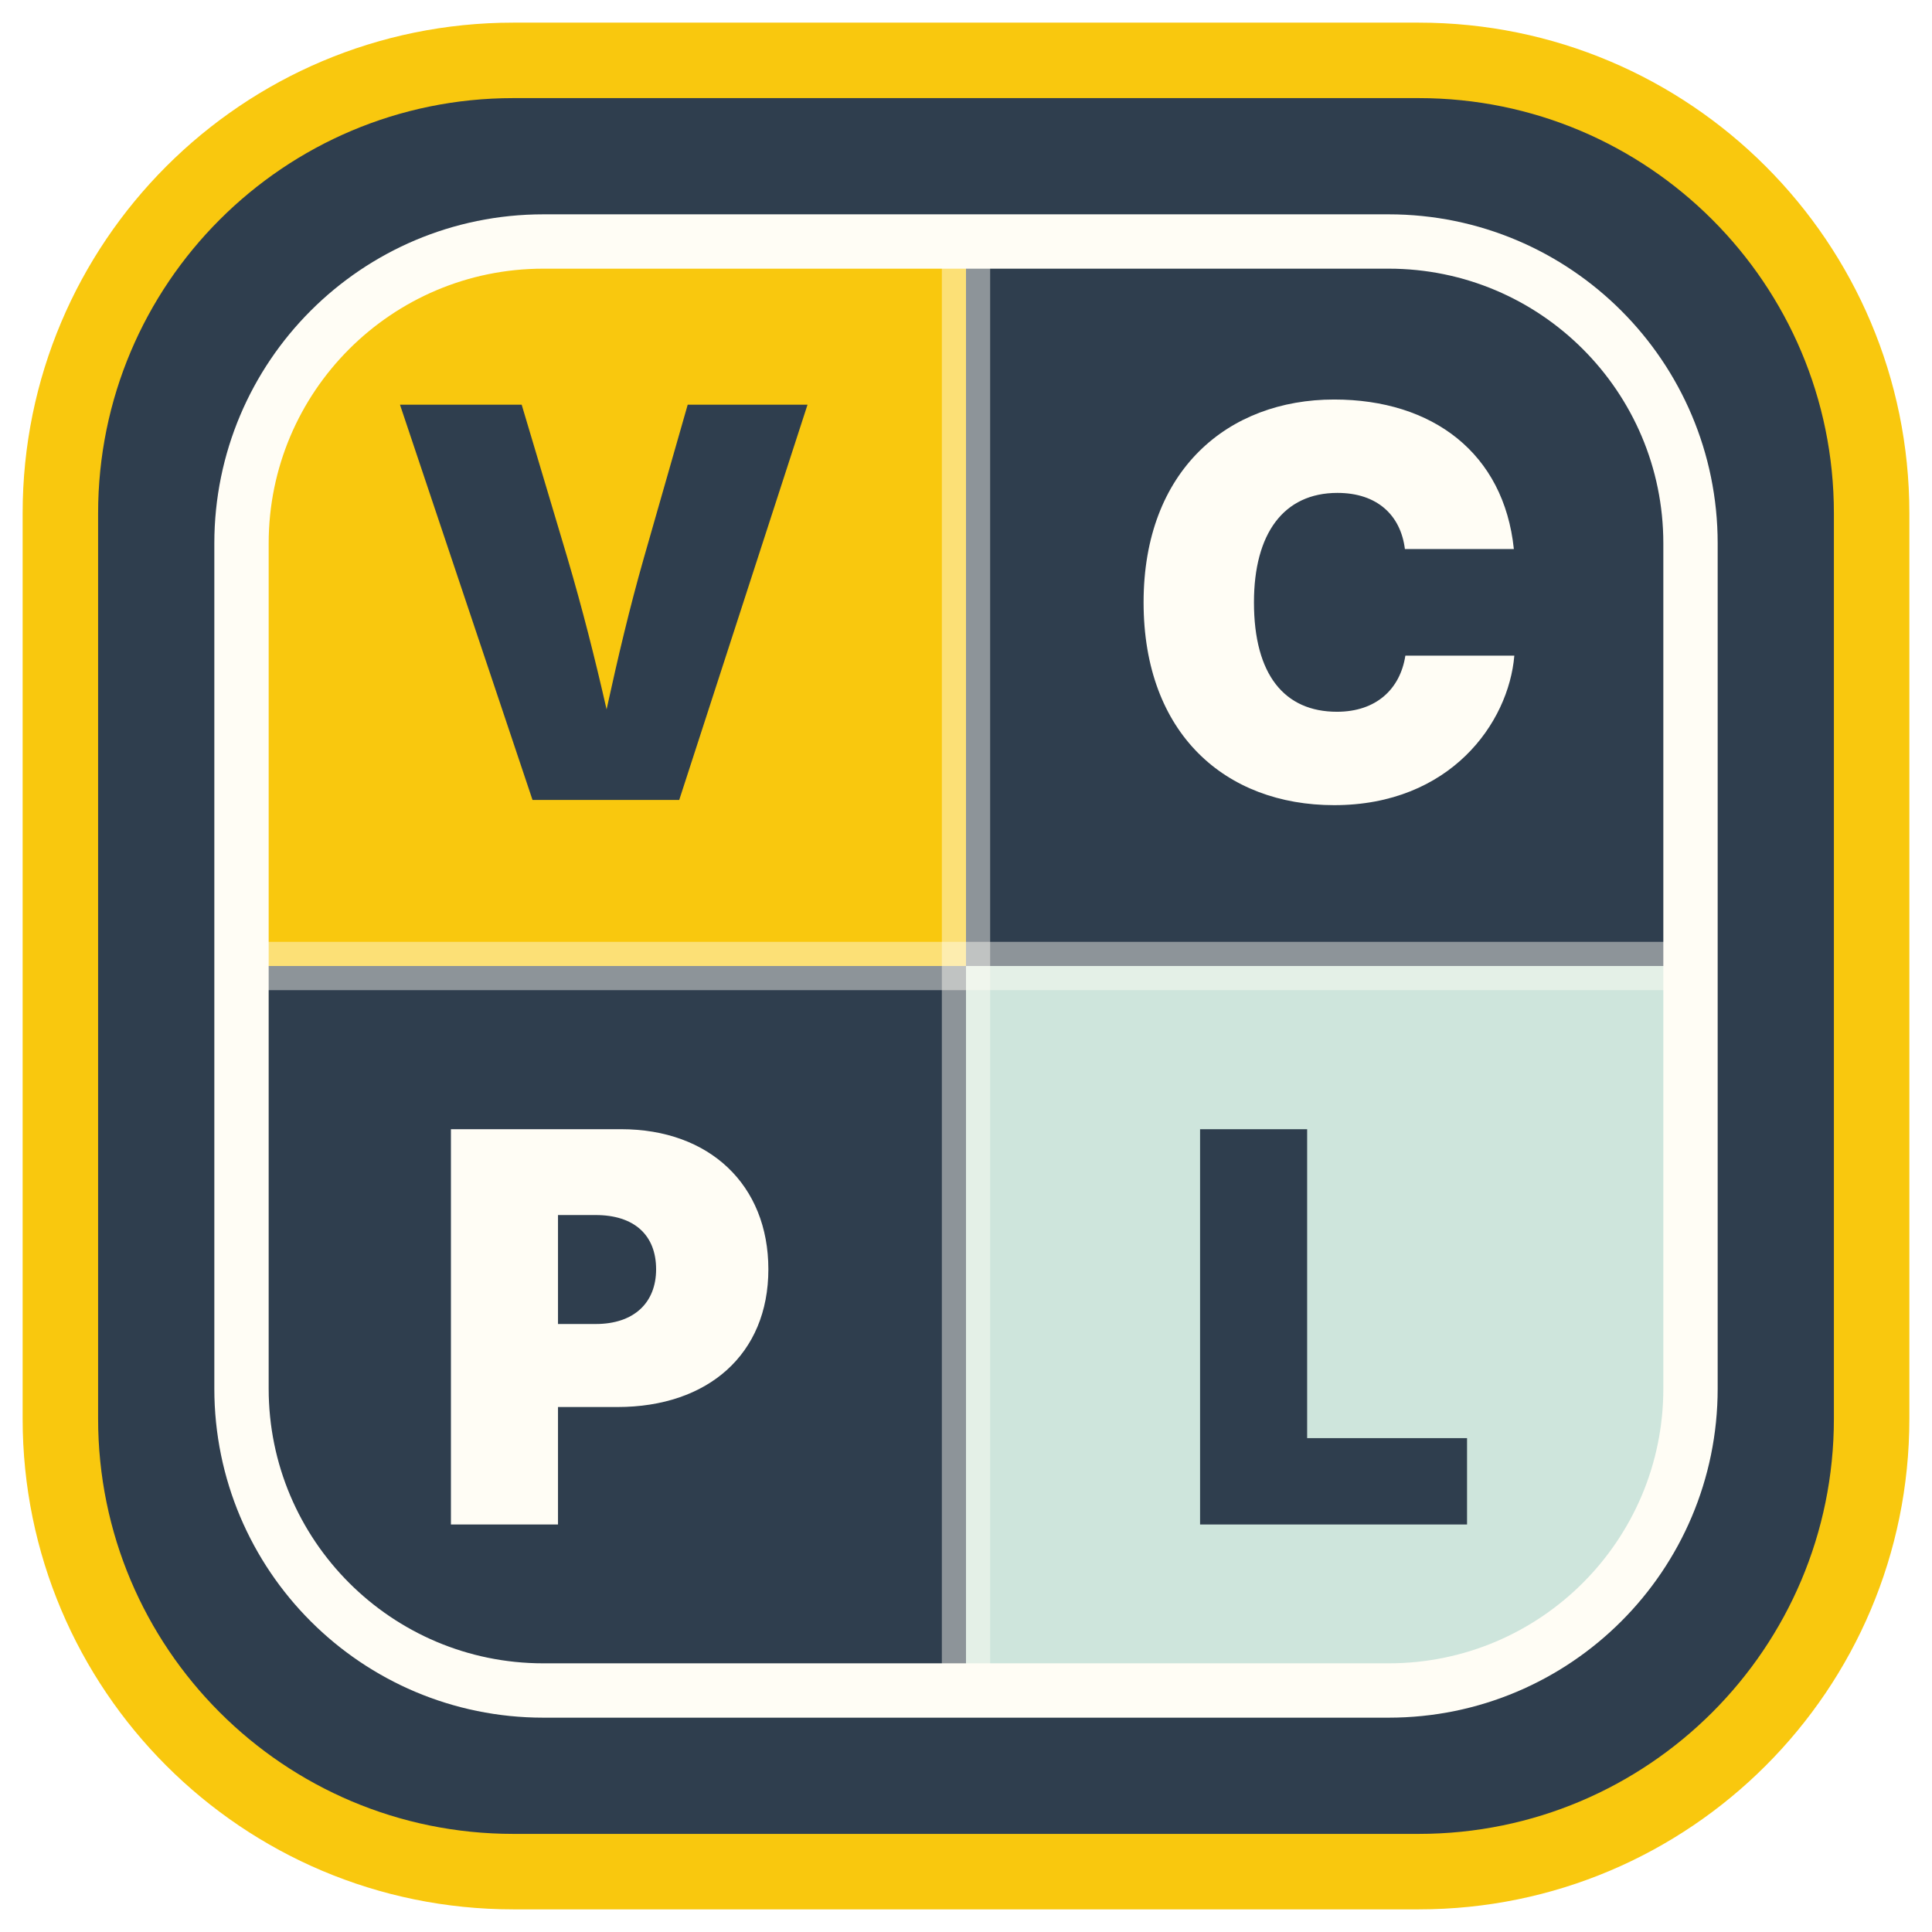
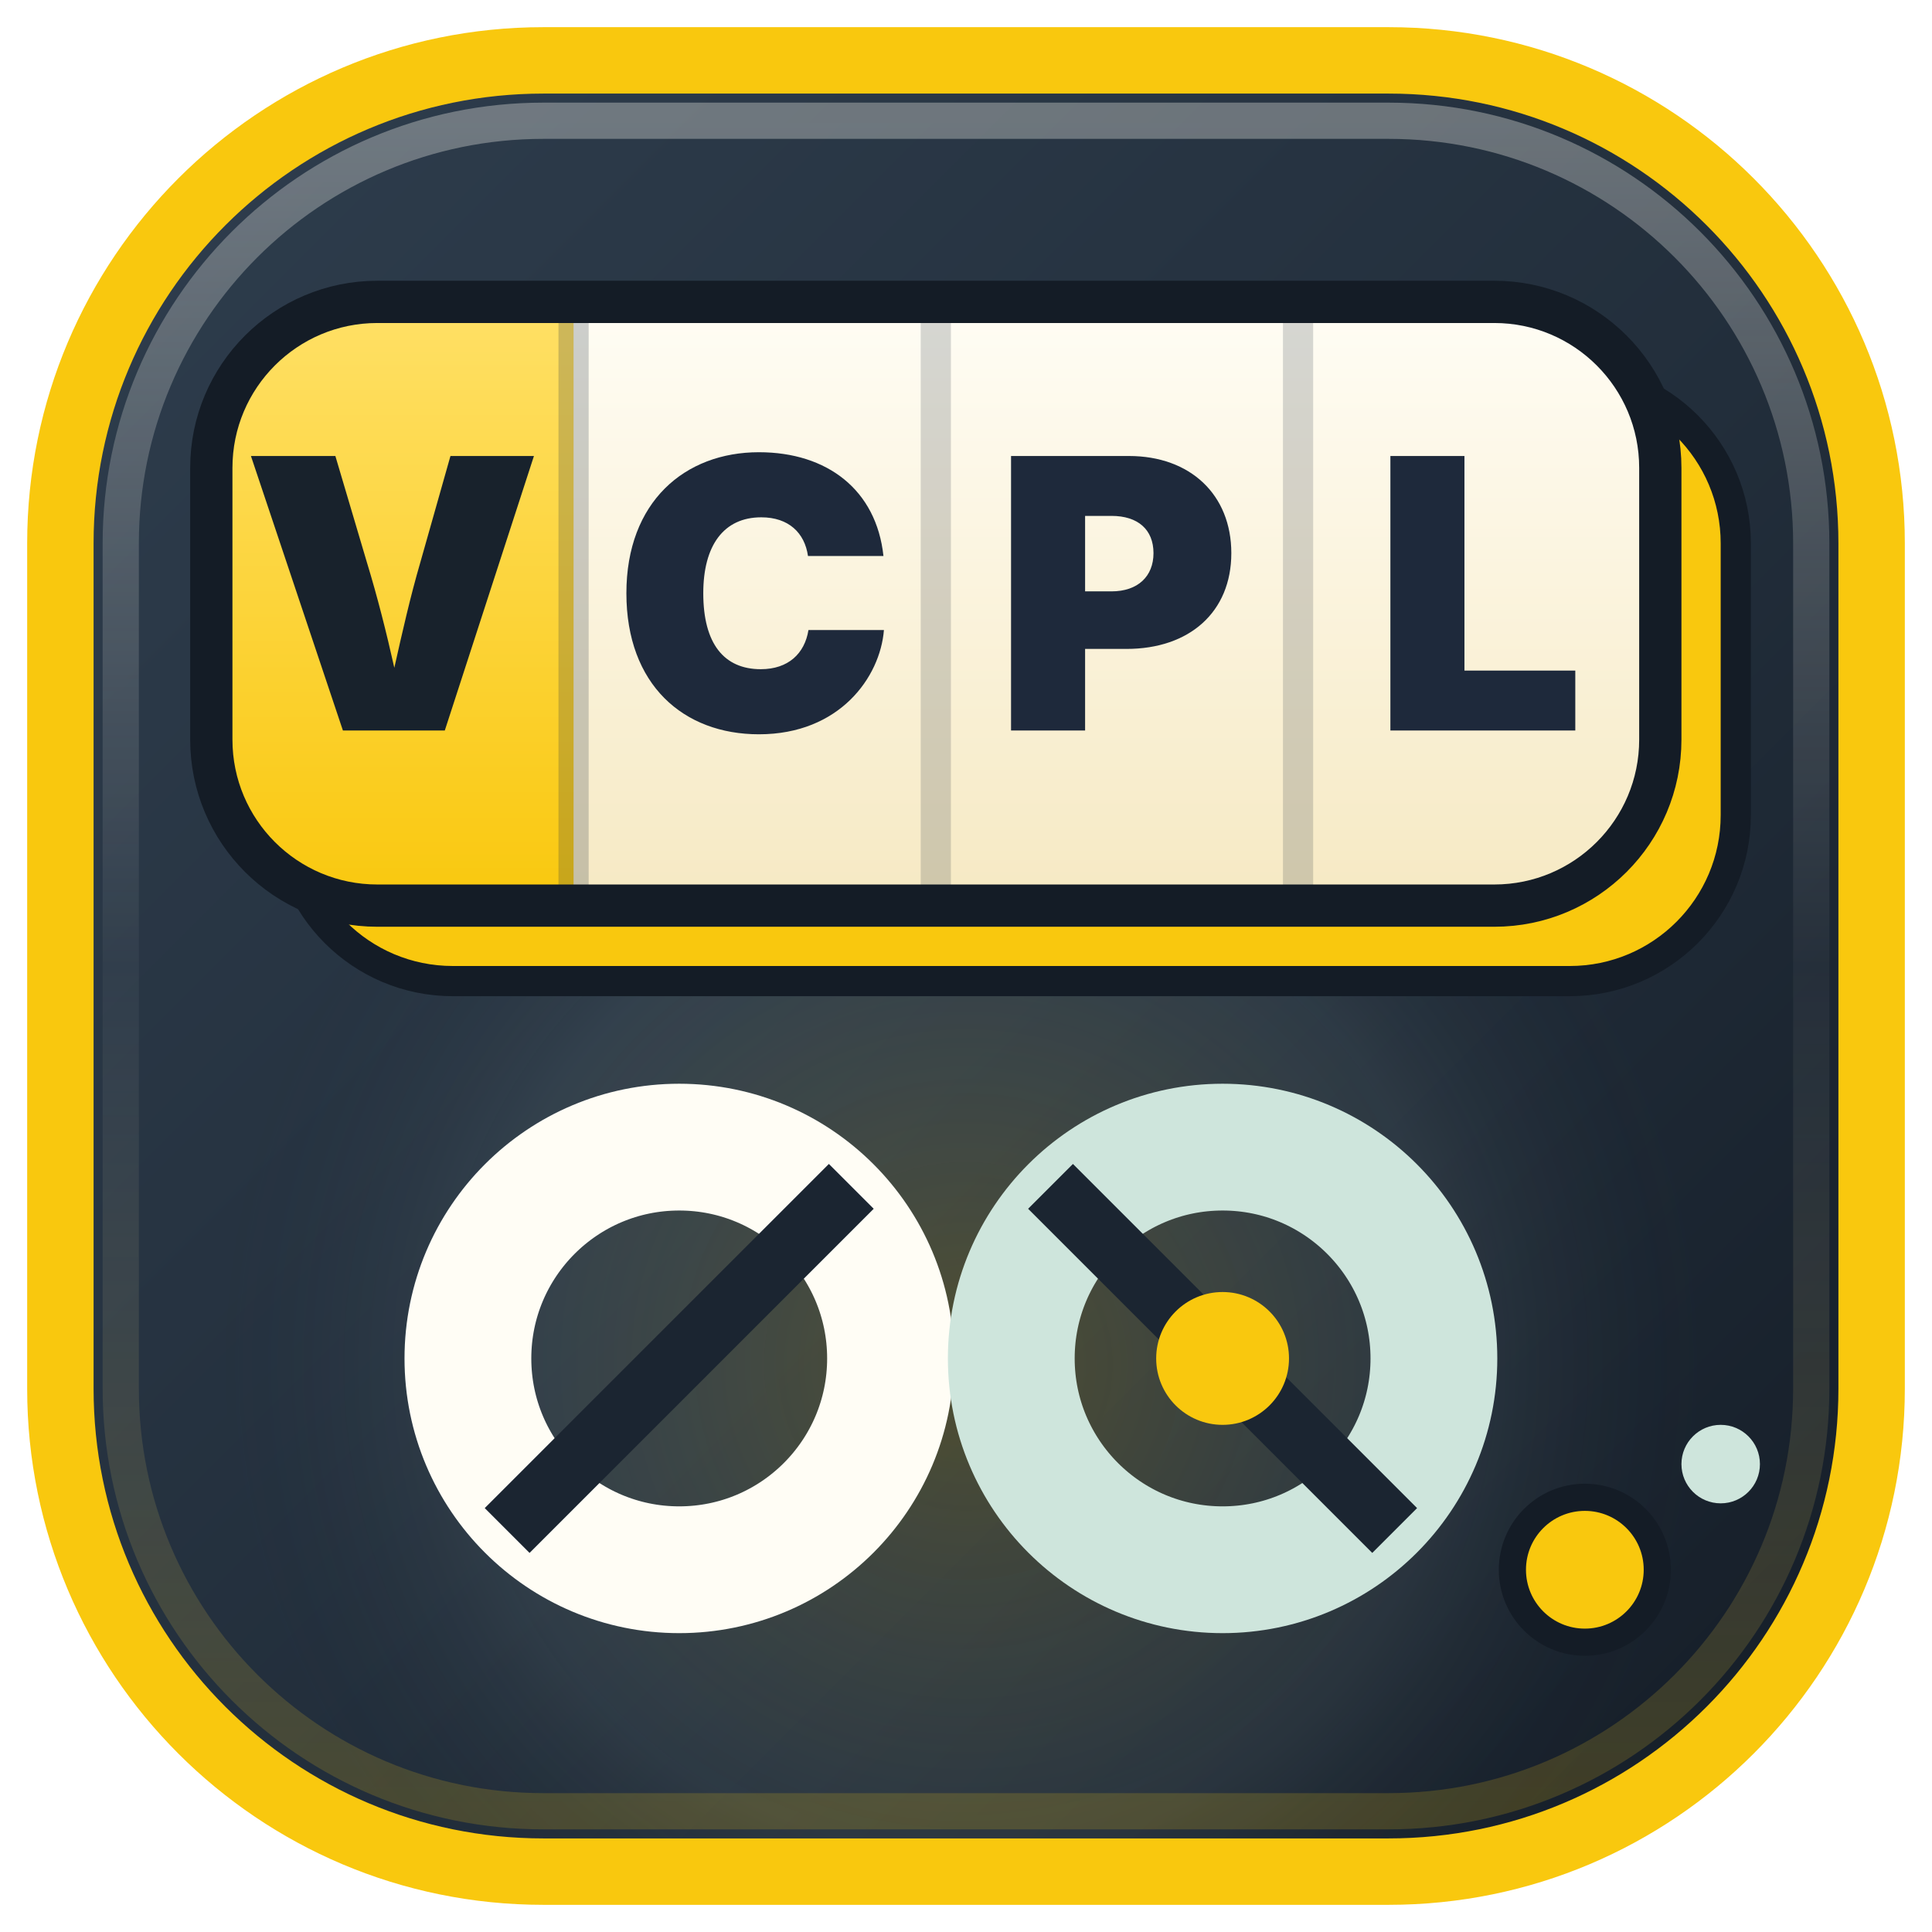
<svg xmlns="http://www.w3.org/2000/svg" viewBox="0 0 64 64">
  <defs>
-     <clipPath id="vcpl-fav-grid">
-       <rect x="8" y="8" width="48" height="48" rx="10" />
+     <linearGradient id="vcpl-fav-bg" x1="0%" y1="0%" x2="100%" y2="100%">
+       <stop offset="0%" stop-color="#2F3E4E" />
+       <stop offset="55%" stop-color="#222E3B" />
+       <stop offset="100%" stop-color="#141C26" />
+     </linearGradient>
+     <linearGradient id="vcpl-fav-gold" x1="0%" y1="0%" x2="0%" y2="100%">
+       <stop offset="0%" stop-color="#FFE066" />
+       <stop offset="100%" stop-color="#F9C80E" />
+     </linearGradient>
+     <linearGradient id="vcpl-fav-cream" x1="0%" y1="0%" x2="0%" y2="100%">
+       <stop offset="0%" stop-color="#FFFDF5" />
+       <stop offset="100%" stop-color="#F6E9C3" />
+     </linearGradient>
+     <radialGradient id="vcpl-fav-glow" cx="50%" cy="72%" r="42%">
+       <stop offset="0%" stop-color="#F9C80E" stop-opacity="0.22" />
+       <stop offset="65%" stop-color="#CEE5DC" stop-opacity="0.08" />
+       <stop offset="100%" stop-color="#141C26" stop-opacity="0" />
+     </radialGradient>
+     <linearGradient id="vcpl-fav-rim" x1="0%" y1="0%" x2="0%" y2="100%">
+       <stop offset="0%" stop-color="#FFFDF5" stop-opacity="0.32" />
+       <stop offset="50%" stop-color="#FFFDF5" stop-opacity="0.04" />
+       <stop offset="100%" stop-color="#F9C80E" stop-opacity="0.18" />
+     </linearGradient>
+     <clipPath id="vcpl-fav-bar">
+       <rect x="7" y="10" width="48" height="20" rx="5.5" />
    </clipPath>
  </defs>
-   <rect x="2" y="2" width="60" height="60" rx="15" fill="#2F3E4E" stroke="#F9C80E" stroke-width="2.5" />
-   <g clip-path="url(#vcpl-fav-grid)">
-     <rect x="8" y="8" width="24" height="24" fill="#F9C80E" />
-     <rect x="32" y="8" width="24" height="24" fill="#2F3E4E" />
-     <rect x="8" y="32" width="24" height="24" fill="#2F3E4E" />
-     <rect x="32" y="32" width="24" height="24" fill="#CEE5DC" />
-     <line x1="32" y1="8" x2="32" y2="56" stroke="#FFFDF5" stroke-opacity="0.45" stroke-width="1.6" />
-     <line x1="8" y1="32" x2="56" y2="32" stroke="#FFFDF5" stroke-opacity="0.45" stroke-width="1.6" />
-     <text x="20" y="26.5" text-anchor="middle" fill="#2F3E4E" font-family="system-ui, -apple-system, sans-serif" font-weight="900" font-size="18">V</text>
-     <text x="44" y="26.5" text-anchor="middle" fill="#FFFDF5" font-family="system-ui, -apple-system, sans-serif" font-weight="900" font-size="18">C</text>
-     <text x="20" y="50.5" text-anchor="middle" fill="#FFFDF5" font-family="system-ui, -apple-system, sans-serif" font-weight="900" font-size="18">P</text>
-     <text x="44" y="50.5" text-anchor="middle" fill="#2F3E4E" font-family="system-ui, -apple-system, sans-serif" font-weight="900" font-size="18">L</text>
+   <rect x="2" y="2" width="60" height="60" rx="16" fill="url(#vcpl-fav-bg)" />
+   <rect x="2" y="2" width="60" height="60" rx="16" fill="url(#vcpl-fav-glow)" />
+   <rect x="4" y="4" width="56" height="56" rx="14" fill="none" stroke="url(#vcpl-fav-rim)" stroke-width="1.2" />
+   <rect x="2" y="2" width="60" height="60" rx="16" fill="none" stroke="#F9C80E" stroke-width="2.2" />
+   <rect x="9.5" y="12.5" width="48" height="20" rx="5.5" fill="#F9C80E" stroke="#141C26" stroke-width="1" />
+   <g clip-path="url(#vcpl-fav-bar)">
+     <rect x="7" y="10" width="48" height="20" fill="url(#vcpl-fav-cream)" />
+     <rect x="7" y="10" width="12" height="20" fill="url(#vcpl-fav-gold)" />
+     <line x1="19" y1="10" x2="19" y2="30" stroke="#1E293B" stroke-opacity="0.22" stroke-width="1" />
+     <line x1="31" y1="10" x2="31" y2="30" stroke="#1E293B" stroke-opacity="0.18" stroke-width="1" />
+     <line x1="43" y1="10" x2="43" y2="30" stroke="#1E293B" stroke-opacity="0.18" stroke-width="1" />
+     <text x="13" y="24.2" text-anchor="middle" fill="#18222C" font-family="'Plus Jakarta Sans', system-ui, -apple-system, sans-serif" font-weight="900" font-size="12.5">V</text>
+     <text x="25" y="24.2" text-anchor="middle" fill="#1E293B" font-family="'Plus Jakarta Sans', system-ui, -apple-system, sans-serif" font-weight="900" font-size="12.5">C</text>
+     <text x="37" y="24.2" text-anchor="middle" fill="#1E293B" font-family="'Plus Jakarta Sans', system-ui, -apple-system, sans-serif" font-weight="900" font-size="12.5">P</text>
+     <text x="49" y="24.2" text-anchor="middle" fill="#1E293B" font-family="'Plus Jakarta Sans', system-ui, -apple-system, sans-serif" font-weight="900" font-size="12.5">L</text>
  </g>
-   <rect x="8" y="8" width="48" height="48" rx="10" fill="none" stroke="#FFFDF5" stroke-width="1.8" />
+   <rect x="7" y="10" width="48" height="20" rx="5.5" fill="none" stroke="#141C26" stroke-width="1.4" />
+   <g>
+     <circle cx="22.5" cy="45" r="7" fill="none" stroke="#FFFDF5" stroke-width="4.2" />
+     <line x1="16.8" y1="50.7" x2="28.2" y2="39.3" stroke="#1B2531" stroke-width="2.1" stroke-linecap="butt" />
+   </g>
+   <g>
+     <circle cx="40.5" cy="45" r="7" fill="none" stroke="#CEE5DC" stroke-width="4.2" />
+     <line x1="34.8" y1="39.3" x2="46.2" y2="50.7" stroke="#1B2531" stroke-width="2.1" stroke-linecap="butt" />
+     <circle cx="40.5" cy="45" r="2.2" fill="#F9C80E" />
+   </g>
+   <circle cx="52.5" cy="52" r="2.4" fill="#F9C80E" stroke="#141C26" stroke-width="0.9" />
+   <circle cx="57" cy="48.5" r="1.3" fill="#CEE5DC" />
</svg>
